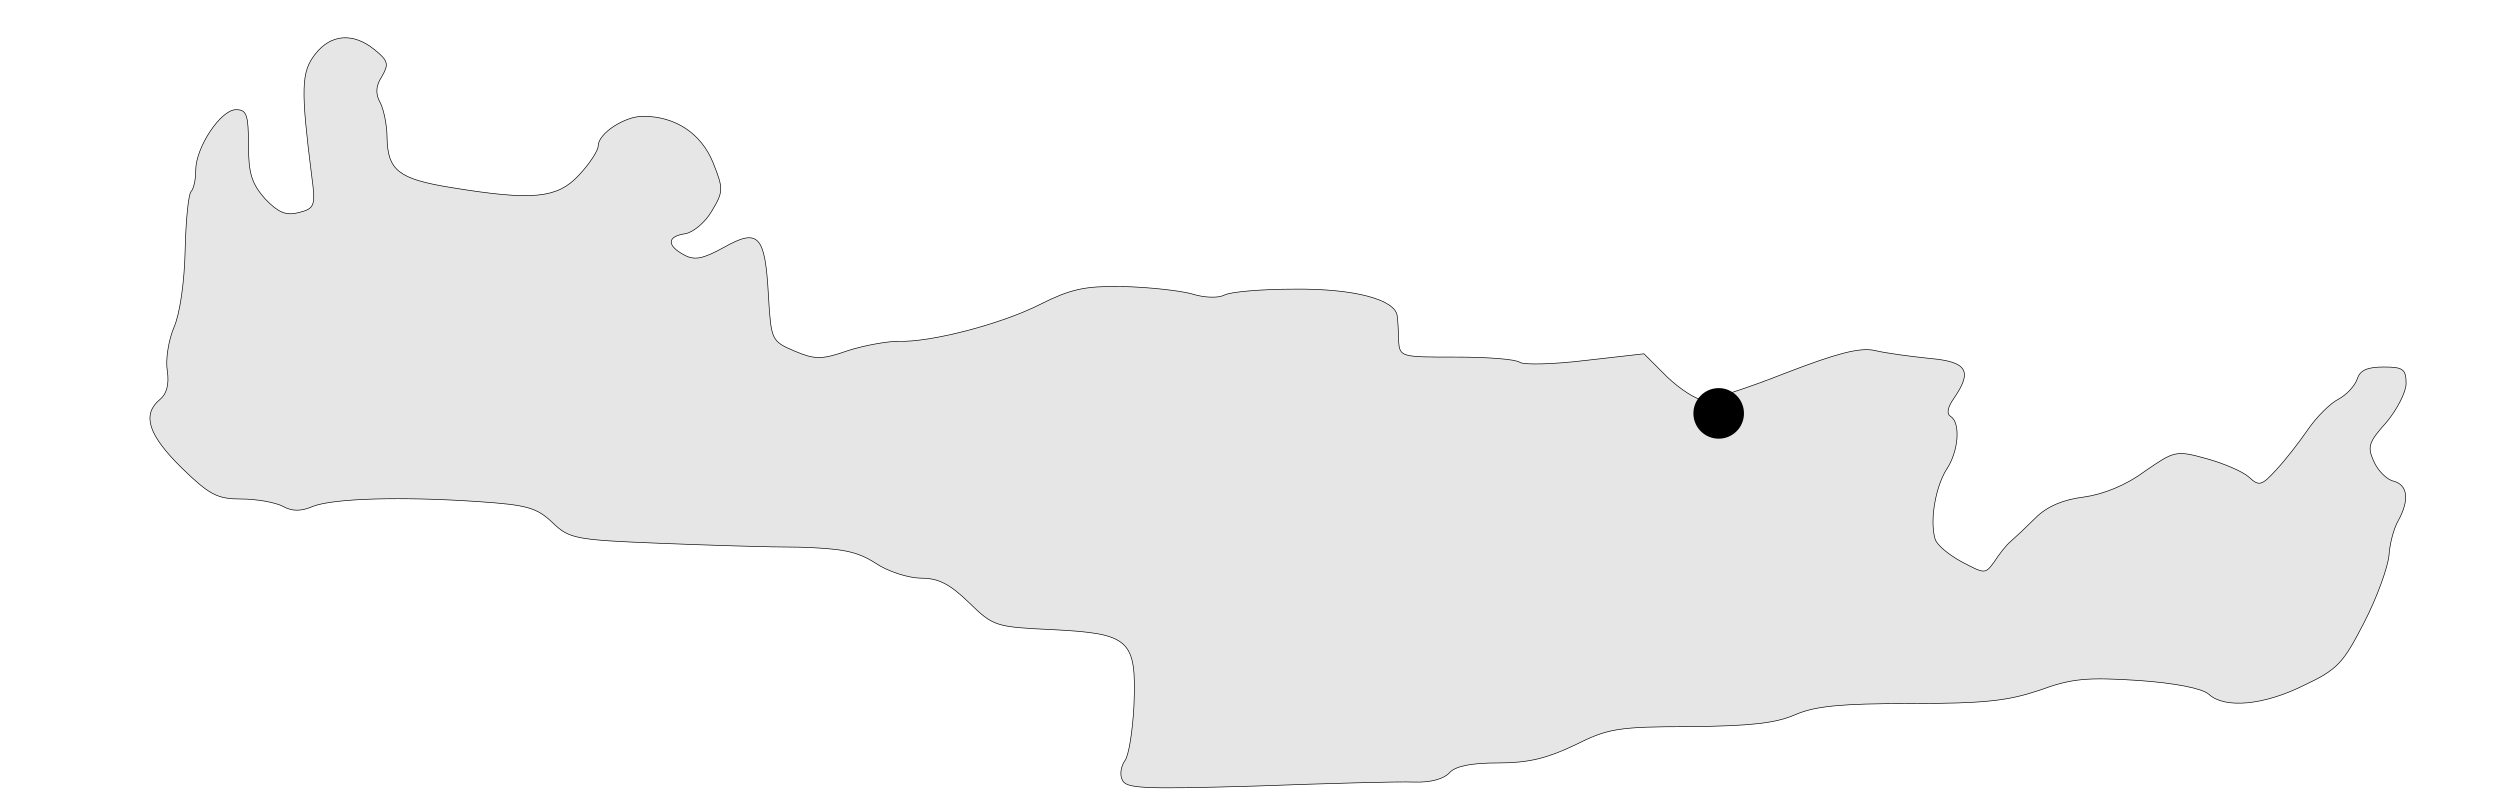
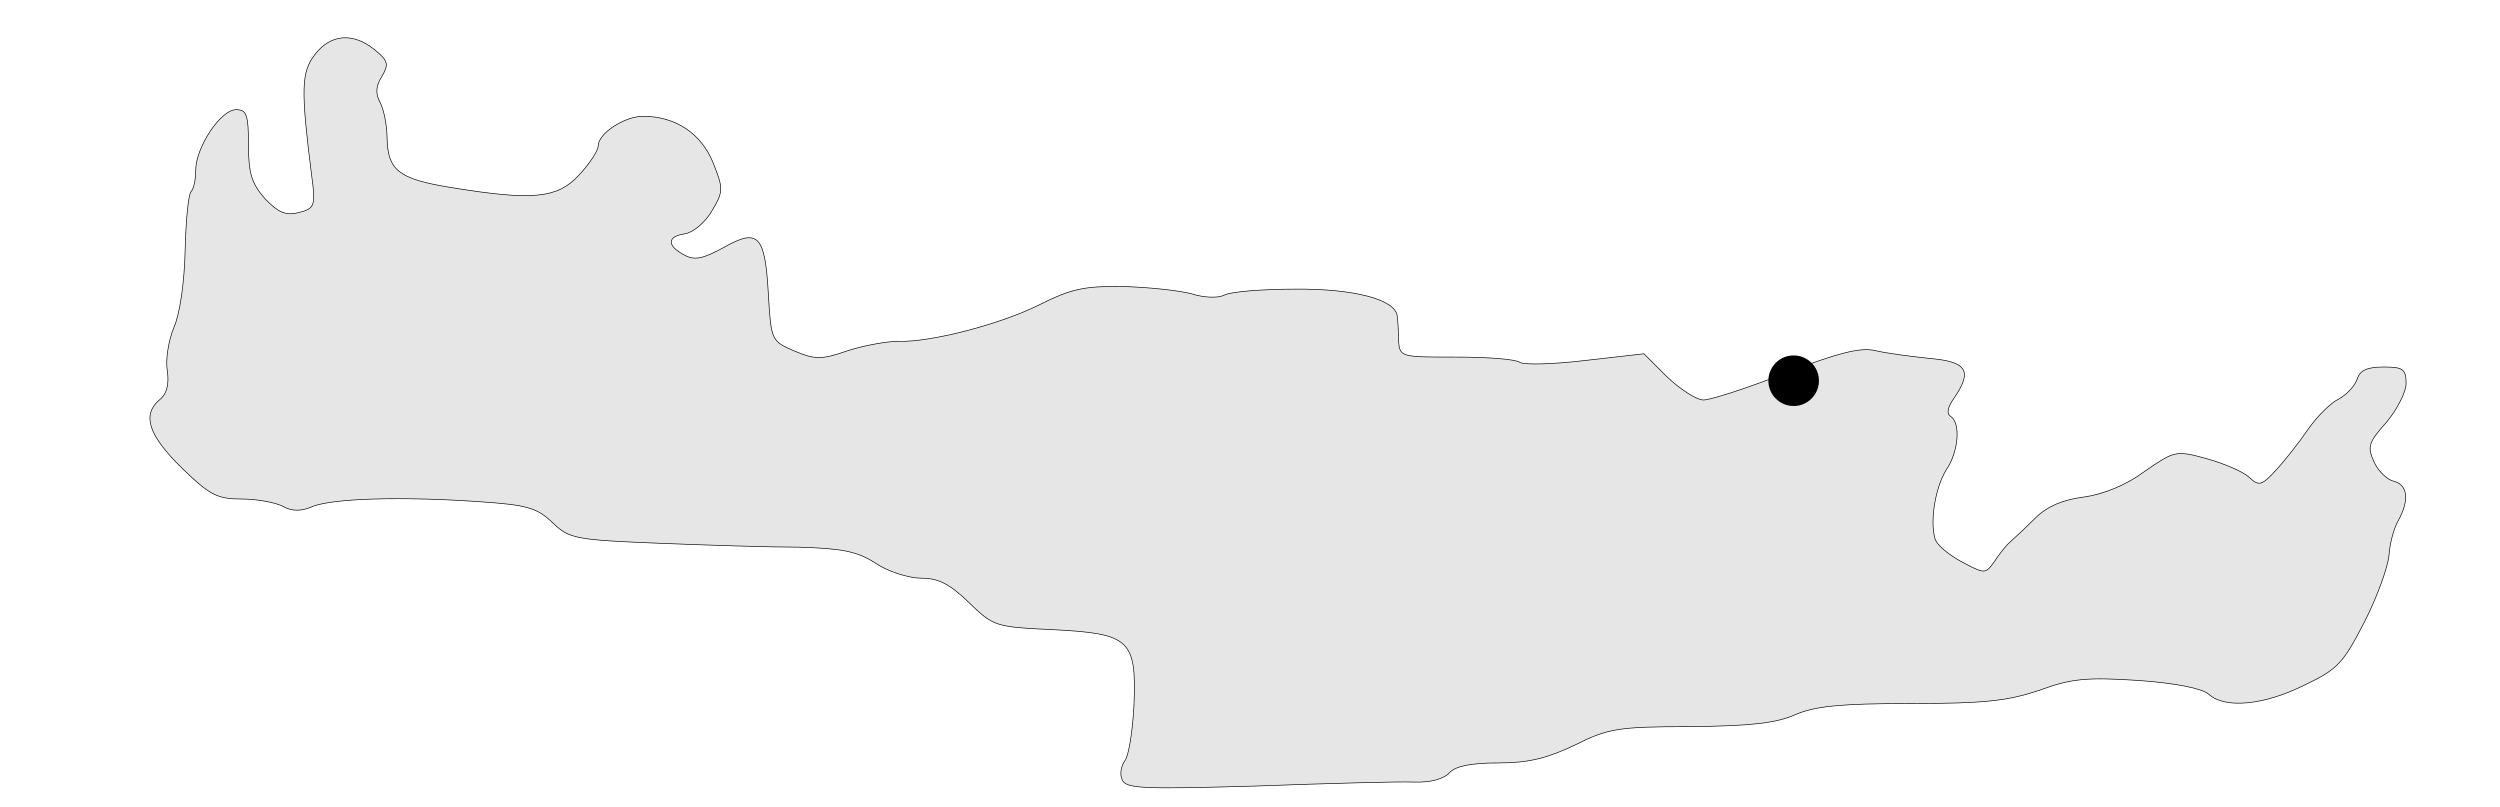
<svg xmlns="http://www.w3.org/2000/svg" width="133.661mm" height="43.137mm" viewBox="-8 -2 133.661 43.137" version="1.1" id="svg1337">
  <defs id="defs1334" />
  <g id="layer1" transform="translate(-57.4215,-145.9019)">
    <path d="m 66.27,146.802 c -0.741,0.953 -0.776,1.834 -0.176,6.562 0.212,1.552 0.141,1.693 -0.706,1.905 -0.67,0.176 -1.094,0 -1.799,-0.741 -0.706,-0.811 -0.882,-1.341 -0.882,-2.857 0,-1.658 -0.106,-1.905 -0.67,-1.905 -0.811,0 -2.152,2.011 -2.152,3.246 0,0.494 -0.106,0.988 -0.247,1.129 -0.141,0.141 -0.282,1.552 -0.318,3.14 -0.035,1.693 -0.282,3.422 -0.6,4.128 -0.282,0.67 -0.459,1.729 -0.353,2.328 0.106,0.706 -0.035,1.235 -0.388,1.517 -0.988,0.811 -0.635,1.905 1.164,3.669 1.482,1.446 1.905,1.658 3.175,1.658 0.811,0 1.799,0.176 2.223,0.388 0.494,0.282 0.988,0.282 1.623,0 1.129,-0.423 4.727,-0.529 8.855,-0.247 2.575,0.176 3.104,0.318 3.951,1.129 0.882,0.847 1.199,0.917 5.644,1.094 2.611,0.106 5.997,0.212 7.549,0.212 2.258,0.071 3.069,0.212 4.057,0.847 0.67,0.459 1.799,0.811 2.469,0.811 0.917,0 1.517,0.318 2.54,1.305 1.305,1.27 1.411,1.305 4.48,1.446 4.128,0.212 4.48,0.529 4.339,4.057 -0.07,1.376 -0.282,2.716 -0.494,2.963 -0.176,0.247 -0.282,0.706 -0.141,0.988 0.176,0.494 1.023,0.529 7.161,0.353 3.845,-0.141 7.655,-0.247 8.431,-0.212 0.917,0.035 1.623,-0.176 1.905,-0.494 0.318,-0.353 1.129,-0.529 2.611,-0.529 1.623,0 2.611,-0.247 4.092,-0.953 1.764,-0.882 2.293,-0.988 6.174,-0.988 3.21,-0.035 4.551,-0.176 5.609,-0.635 1.058,-0.459 2.399,-0.6 6.174,-0.6 3.951,0 5.186,-0.141 6.879,-0.706 1.729,-0.635 2.54,-0.706 5.292,-0.529 1.976,0.141 3.422,0.423 3.775,0.741 0.847,0.776 2.928,0.6 5.115,-0.494 1.799,-0.847 2.081,-1.199 3.21,-3.387 0.67,-1.305 1.235,-2.893 1.305,-3.528 0.035,-0.6 0.247,-1.446 0.494,-1.87 0.6,-1.094 0.529,-1.905 -0.247,-2.117 -0.353,-0.07 -0.847,-0.564 -1.058,-1.058 -0.353,-0.776 -0.282,-1.023 0.67,-2.081 0.564,-0.67 1.058,-1.623 1.058,-2.081 0,-0.776 -0.176,-0.882 -1.199,-0.882 -0.882,0 -1.27,0.176 -1.411,0.635 -0.141,0.388 -0.564,0.847 -1.023,1.094 -0.423,0.212 -1.164,0.953 -1.623,1.623 -0.459,0.67 -1.199,1.623 -1.693,2.152 -0.776,0.847 -0.917,0.882 -1.446,0.388 -0.353,-0.318 -1.376,-0.741 -2.258,-0.988 -1.658,-0.459 -1.729,-0.423 -3.316,0.67 -0.988,0.741 -2.223,1.235 -3.246,1.376 -1.129,0.141 -1.976,0.494 -2.611,1.129 -0.494,0.494 -1.094,1.058 -1.341,1.27 -0.212,0.176 -0.6,0.67 -0.847,1.058 -0.494,0.67 -0.494,0.67 -1.764,0 -0.706,-0.388 -1.341,-0.917 -1.411,-1.235 -0.282,-0.988 0.035,-2.752 0.6,-3.669 0.67,-0.988 0.776,-2.505 0.247,-2.857 -0.247,-0.141 -0.176,-0.494 0.176,-0.988 0.988,-1.446 0.706,-1.94 -1.305,-2.117 -1.023,-0.106 -2.364,-0.282 -2.928,-0.423 -0.811,-0.176 -2.011,0.141 -4.763,1.199 -2.046,0.811 -4.022,1.446 -4.41,1.446 -0.353,0 -1.235,-0.564 -1.94,-1.235 l -1.235,-1.235 -3.104,0.353 c -1.729,0.212 -3.316,0.247 -3.528,0.106 -0.247,-0.176 -1.764,-0.282 -3.422,-0.282 -2.963,0 -2.999,0 -3.069,-0.882 0,-0.494 -0.035,-1.058 -0.07,-1.305 -0.071,-0.882 -2.293,-1.482 -5.503,-1.446 -1.729,0 -3.422,0.141 -3.739,0.318 -0.353,0.176 -1.094,0.141 -1.764,-0.071 -0.67,-0.176 -2.293,-0.353 -3.669,-0.388 -2.046,-0.035 -2.787,0.141 -4.41,0.953 -2.081,1.058 -5.891,2.046 -7.585,1.976 -0.564,0 -1.799,0.212 -2.681,0.494 -1.411,0.494 -1.764,0.494 -2.857,0.035 -1.235,-0.529 -1.27,-0.564 -1.411,-2.999 -0.176,-3.21 -0.529,-3.598 -2.399,-2.54 -1.094,0.6 -1.552,0.706 -2.117,0.388 -0.917,-0.494 -0.917,-0.988 0.071,-1.129 0.423,-0.071 1.058,-0.6 1.411,-1.199 0.635,-1.058 0.635,-1.199 0.071,-2.611 -0.635,-1.552 -2.011,-2.469 -3.739,-2.469 -0.988,0 -2.399,0.917 -2.399,1.587 0,0.247 -0.459,0.953 -1.023,1.552 -1.164,1.27 -2.505,1.376 -6.844,0.67 -2.822,-0.459 -3.387,-0.917 -3.422,-2.681 0,-0.635 -0.176,-1.482 -0.353,-1.834 -0.282,-0.494 -0.247,-0.917 0.071,-1.411 0.388,-0.67 0.353,-0.847 -0.388,-1.446 -1.129,-0.917 -2.328,-0.847 -3.175,0.247 z" id="path106" style="fill:#e6e6e6;stroke:#000000;stroke-width:0.035" />
-     <circle style="fill:#000000;stroke:#000000;stroke-width:0.318" id="path1406" cx="141.31" cy="166.004" r="1.193" />
+     <circle style="fill:#000000;stroke:#000000;stroke-width:0.318" id="path1406" cx="145.318" cy="164.257" r="1.193" />
  </g>
</svg>
